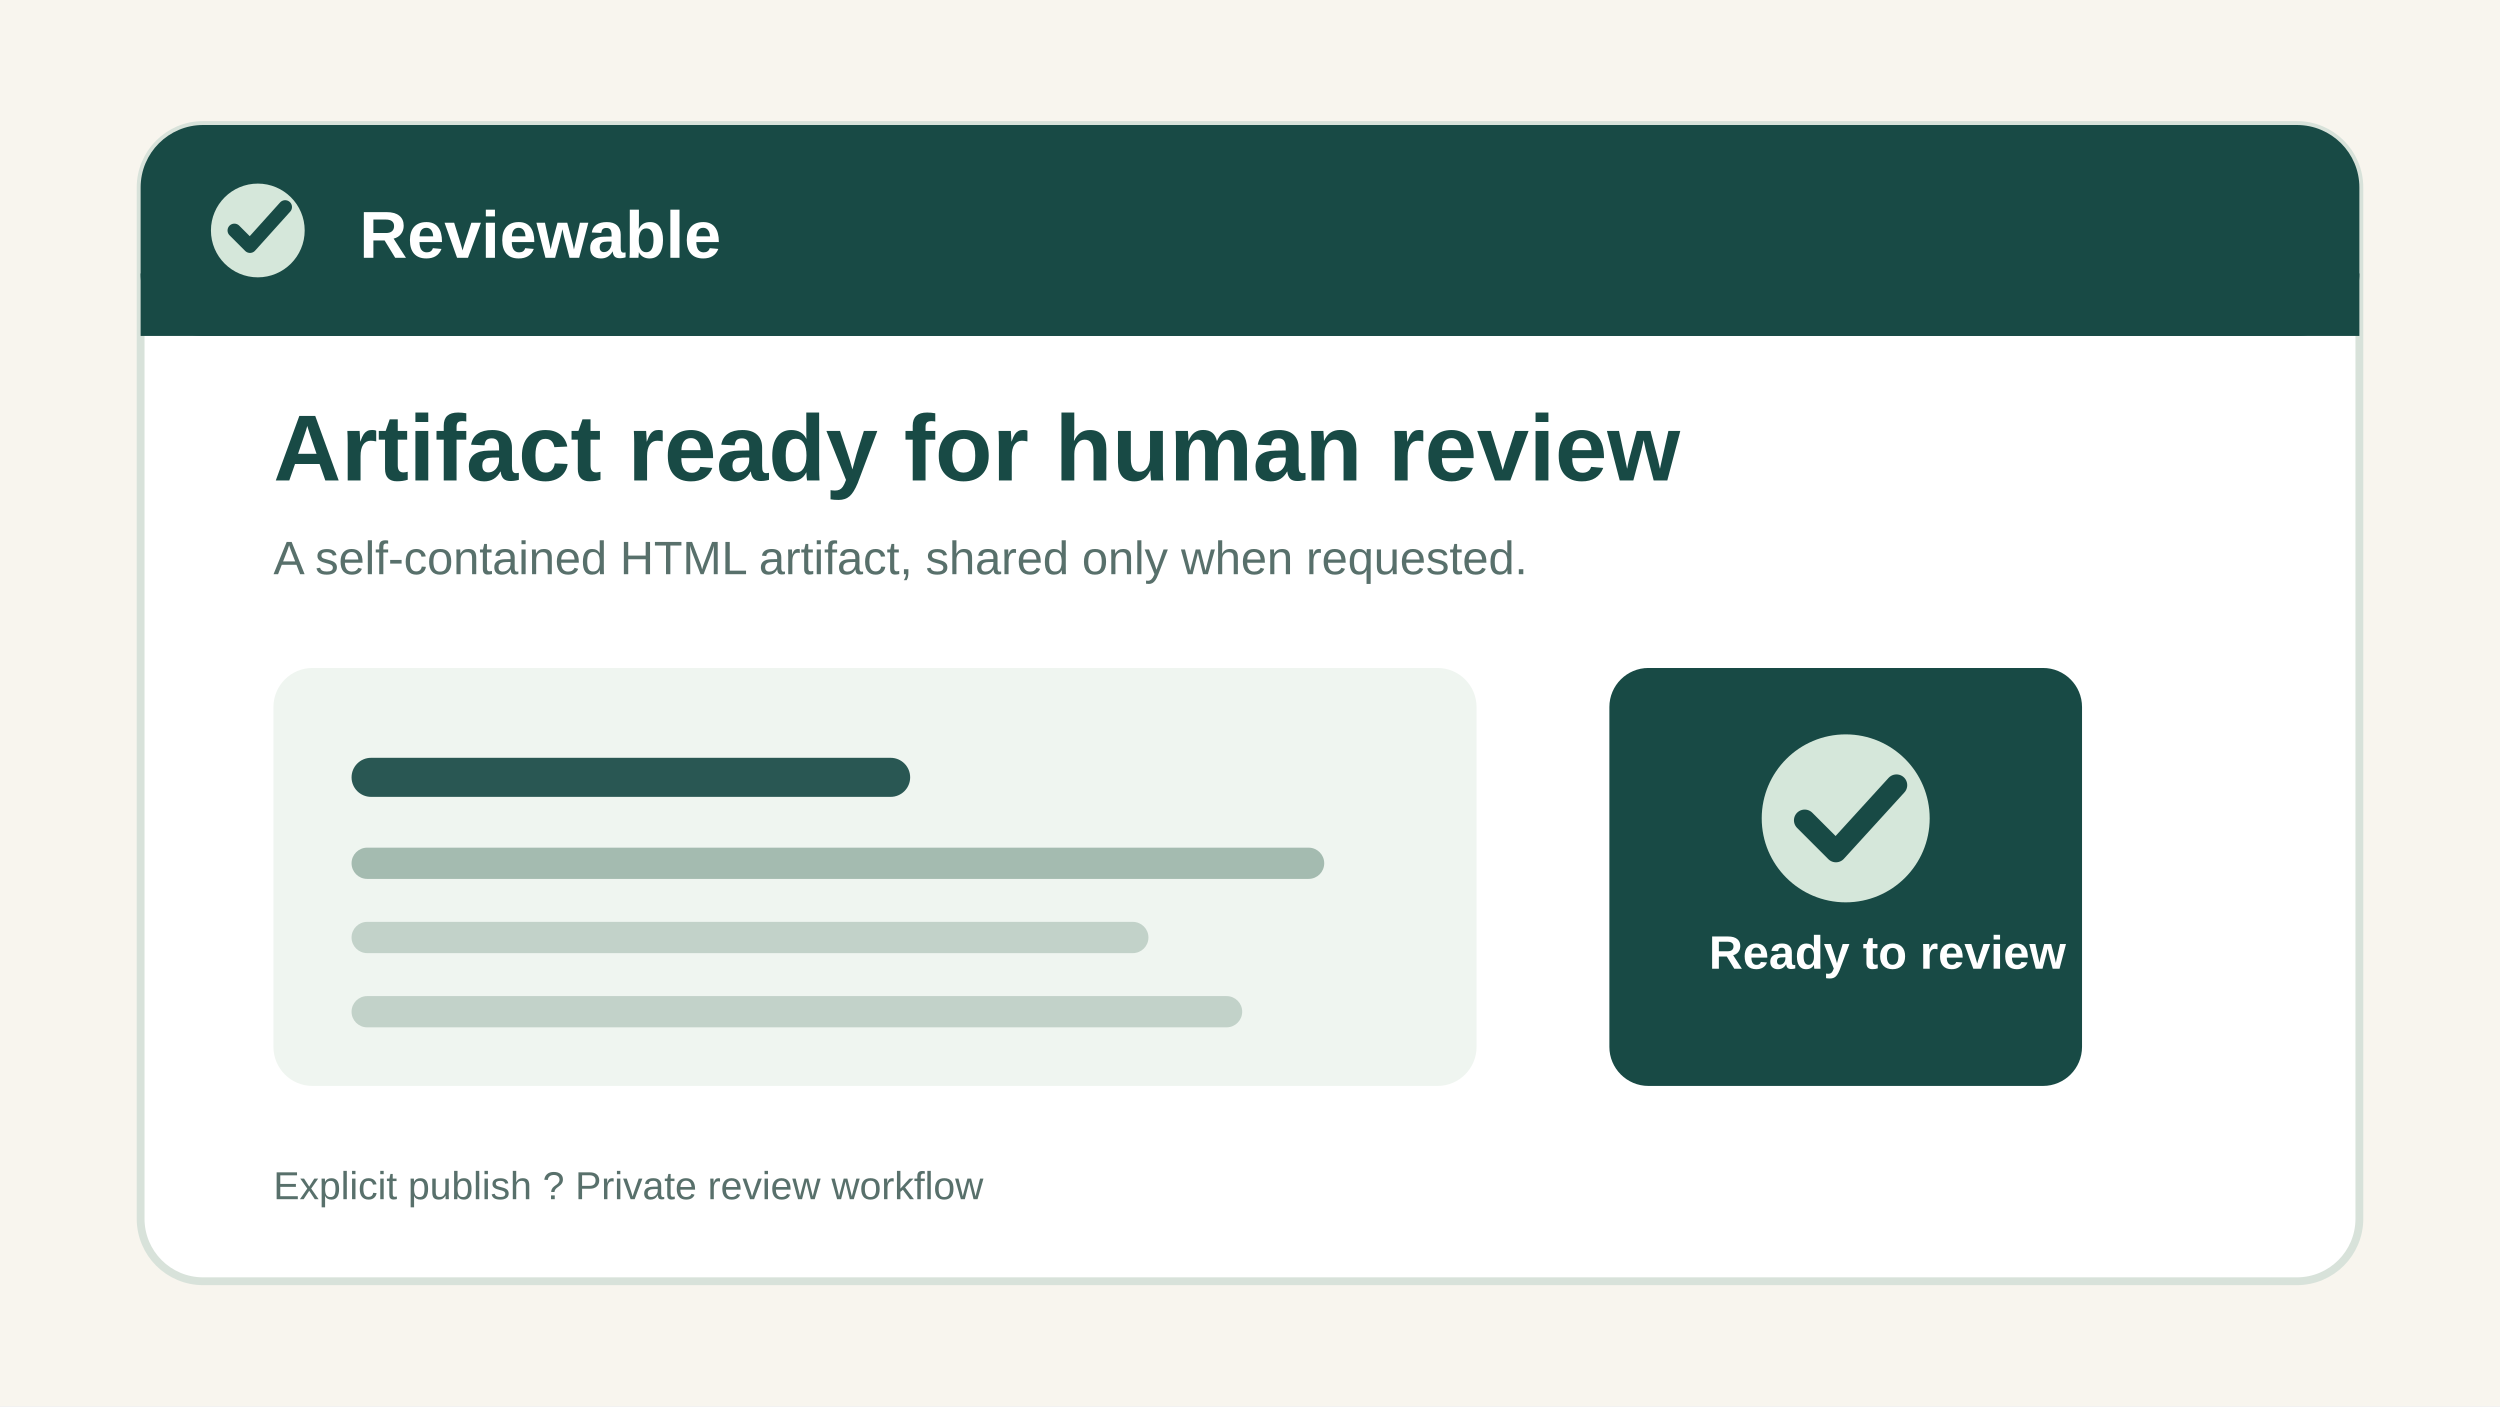
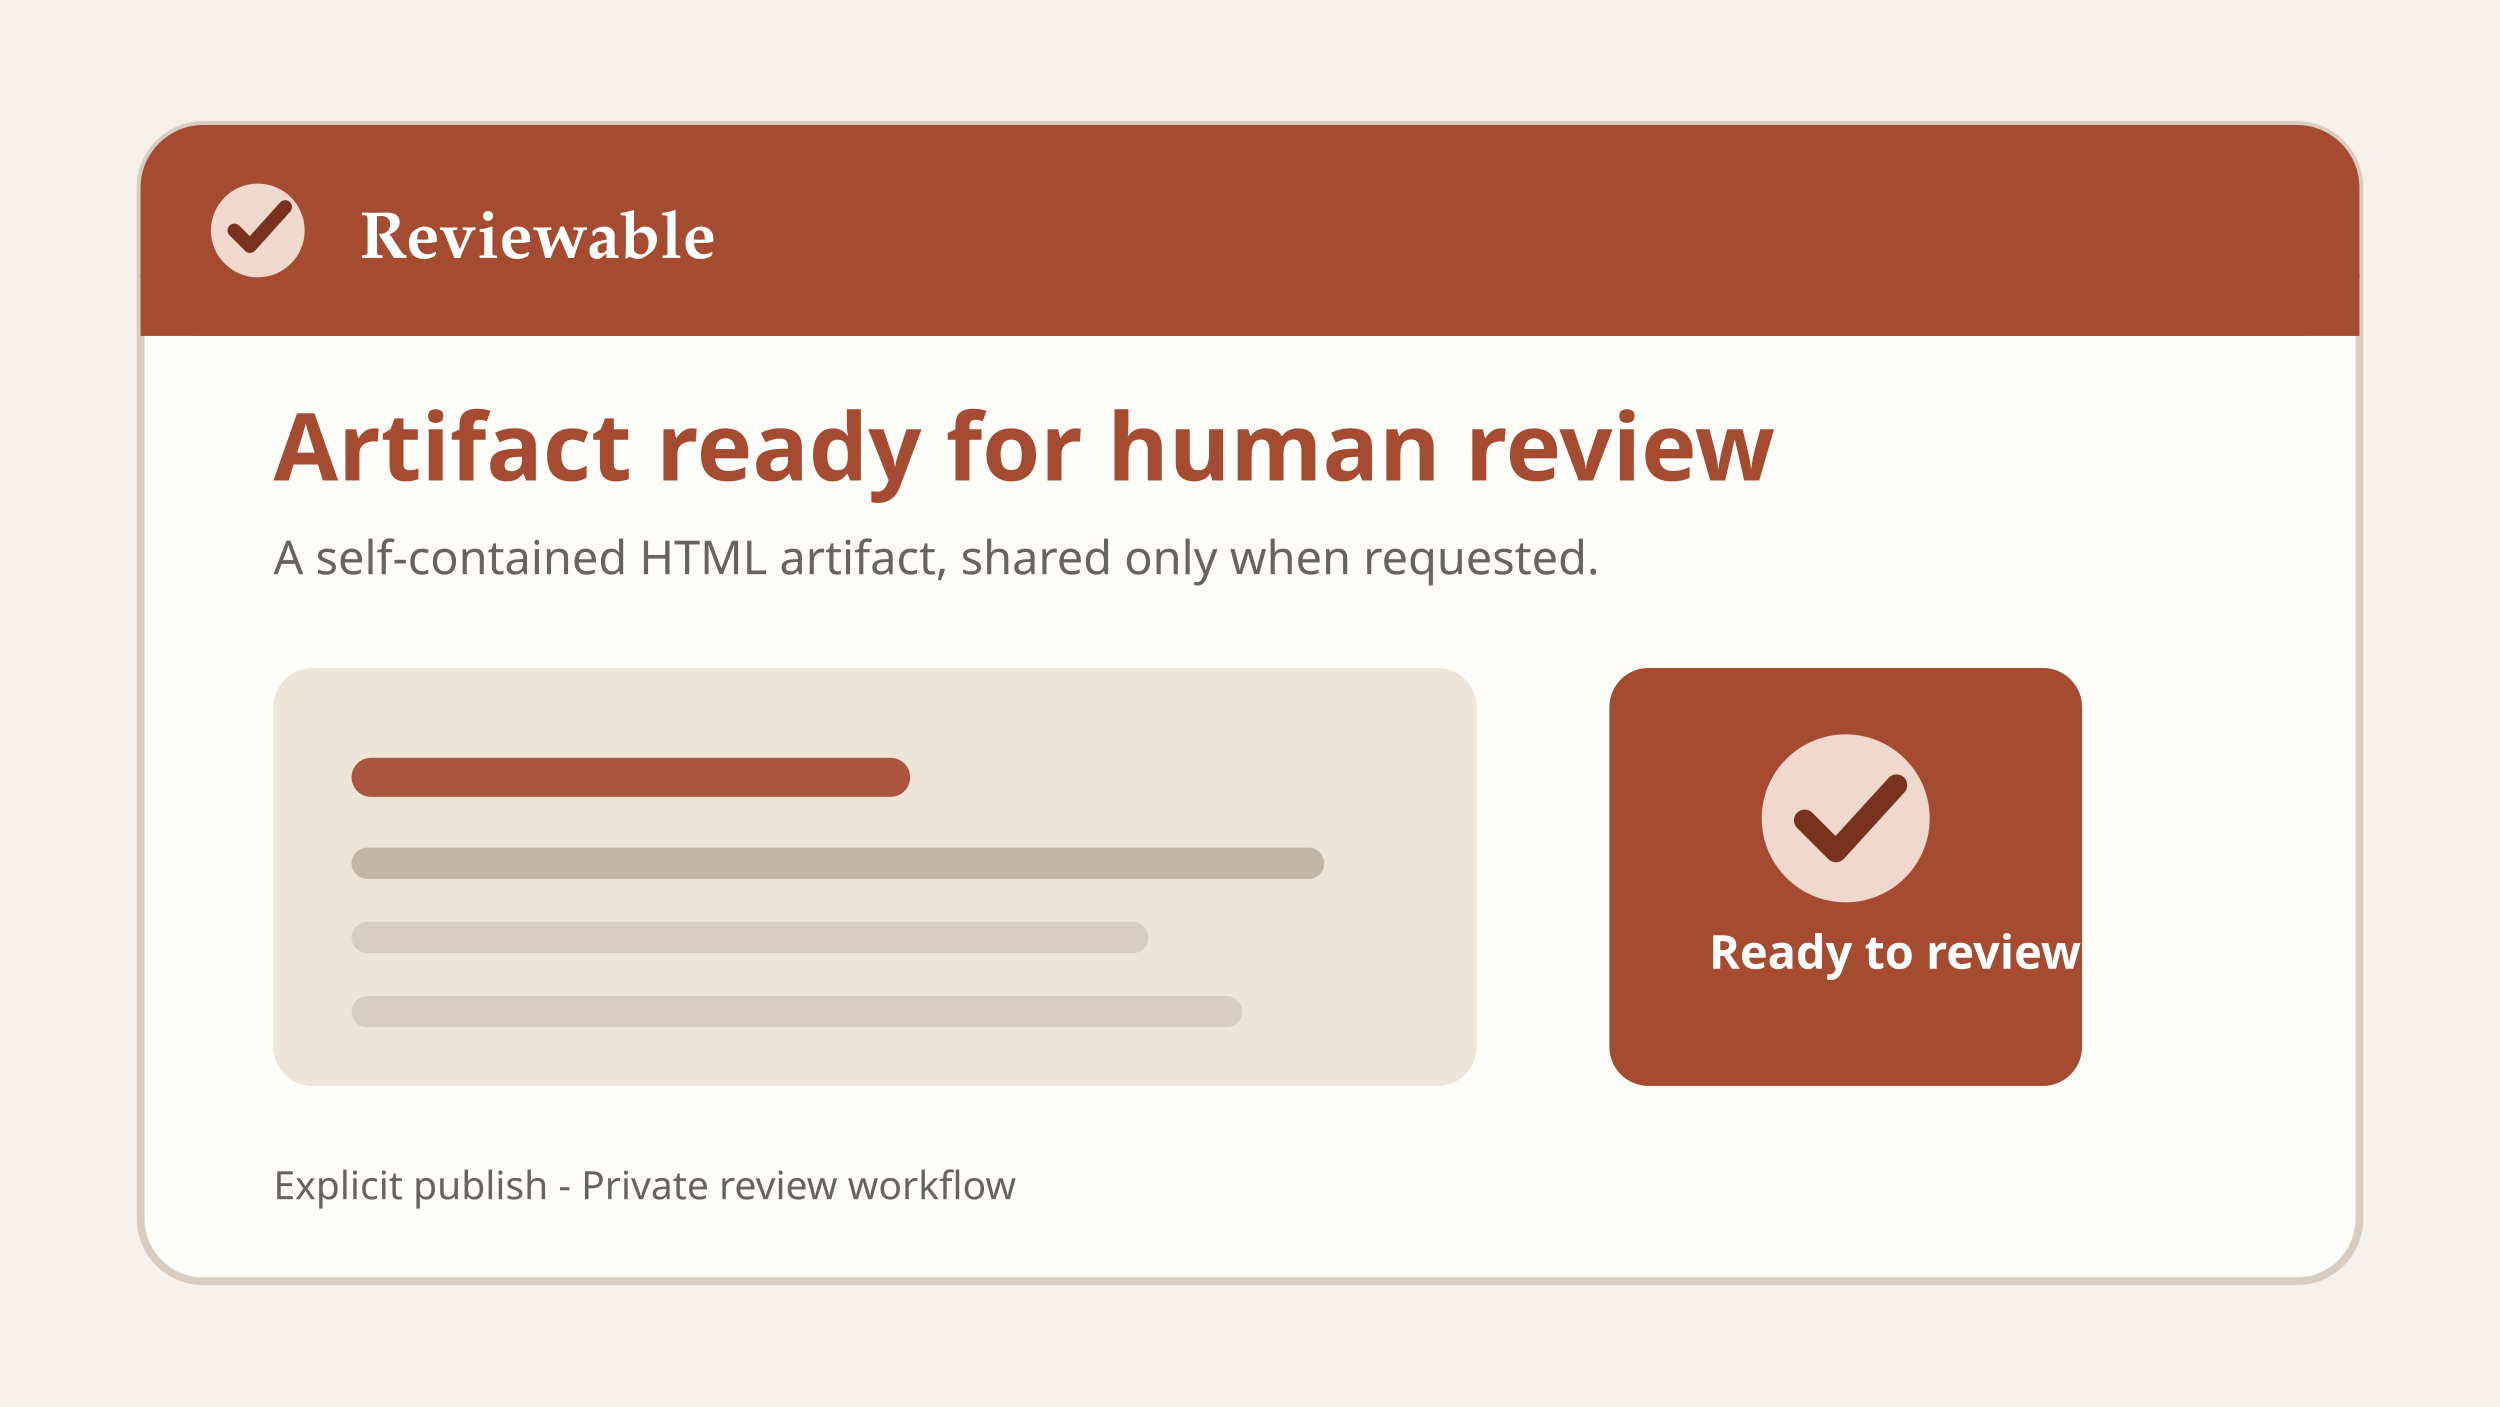
<svg xmlns="http://www.w3.org/2000/svg" viewBox="0 0 1280 720" role="img" aria-labelledby="title desc">
-   <rect width="1280" height="720" fill="#F8F5EE" />
-   <rect x="72" y="64" width="1136" height="592" rx="32" fill="#FFFFFF" stroke="#D8E2DA" stroke-width="4" />
-   <rect x="72" y="64" width="1136" height="108" rx="32" fill="#184A45" />
-   <rect x="72" y="140" width="1136" height="32" fill="#184A45" />
-   <circle cx="132" cy="118" r="24" fill="#D5E7DA" />
-   <path d="m120 118 8 8 18-20" fill="none" stroke="#184A45" stroke-linecap="round" stroke-linejoin="round" stroke-width="7" />
-   <text x="184" y="132" fill="#FFFFFF" font-family="Arial, Helvetica, sans-serif" font-size="34" font-weight="700">Reviewable</text>
-   <text x="140" y="246" fill="#184A45" font-family="Arial, Helvetica, sans-serif" font-size="48" font-weight="700">Artifact ready for human review</text>
-   <text x="140" y="294" fill="#58706B" font-family="Arial, Helvetica, sans-serif" font-size="24">A self-contained HTML artifact, shared only when requested.</text>
-   <rect x="140" y="342" width="616" height="214" rx="20" fill="#EFF5F0" />
-   <rect x="180" y="388" width="286" height="20" rx="10" fill="#184A45" opacity=".92" />
-   <rect x="180" y="434" width="498" height="16" rx="8" fill="#A4BBB0" />
-   <rect x="180" y="472" width="408" height="16" rx="8" fill="#C2D2C9" />
-   <rect x="180" y="510" width="456" height="16" rx="8" fill="#C2D2C9" />
-   <rect x="824" y="342" width="242" height="214" rx="20" fill="#184A45" />
-   <circle cx="945" cy="419" r="43" fill="#D5E7DA" />
-   <path d="m924 420 16 16 31-34" fill="none" stroke="#184A45" stroke-linecap="round" stroke-linejoin="round" stroke-width="11" />
-   <text x="875" y="496" fill="#FFFFFF" font-family="Arial, Helvetica, sans-serif" font-size="24" font-weight="700">Ready to review</text>
-   <text x="140" y="614" fill="#58706B" font-family="Arial, Helvetica, sans-serif" font-size="20">Explicit publish ? Private review workflow</text>
+   <rect width="1280" height="720" fill="#f6f1ea" />
+   <rect x="72" y="64" width="1136" height="592" rx="32" fill="#fffdfa" stroke="#d8cdc0" stroke-width="4" />
+   <rect x="72" y="64" width="1136" height="108" rx="32" fill="#a54b32" />
+   <rect x="72" y="140" width="1136" height="32" fill="#a54b32" />
+   <circle cx="132" cy="118" r="24" fill="#f0d8cc" />
+   <path d="m120 118 8 8 18-20" fill="none" stroke="#79321f" stroke-linecap="round" stroke-linejoin="round" stroke-width="7" />
+   <text x="184" y="132" fill="#FFFFFF" font-family="Georgia, 'Iowan Old Style', 'Palatino Linotype', Palatino, serif" font-size="34" font-weight="700">Reviewable</text>
+   <text x="140" y="246" fill="#a54b32" font-family="'Segoe UI', system-ui, sans-serif" font-size="48" font-weight="700">Artifact ready for human review</text>
+   <text x="140" y="294" fill="#67635e" font-family="'Segoe UI', system-ui, sans-serif" font-size="24">A self-contained HTML artifact, shared only when requested.</text>
+   <rect x="140" y="342" width="616" height="214" rx="20" fill="#eee4d8" />
+   <rect x="180" y="388" width="286" height="20" rx="10" fill="#a54b32" opacity=".92" />
+   <rect x="180" y="434" width="498" height="16" rx="8" fill="#c4b6a6" />
+   <rect x="180" y="472" width="408" height="16" rx="8" fill="#d8cdc0" />
+   <rect x="180" y="510" width="456" height="16" rx="8" fill="#d8cdc0" />
+   <rect x="824" y="342" width="242" height="214" rx="20" fill="#a54b32" />
+   <circle cx="945" cy="419" r="43" fill="#f0d8cc" />
+   <path d="m924 420 16 16 31-34" fill="none" stroke="#79321f" stroke-linecap="round" stroke-linejoin="round" stroke-width="11" />
+   <text x="875" y="496" fill="#FFFFFF" font-family="'Segoe UI', system-ui, sans-serif" font-size="24" font-weight="700">Ready to review</text>
+   <text x="140" y="614" fill="#67635e" font-family="'Segoe UI', system-ui, sans-serif" font-size="20">Explicit publish - Private review workflow</text>
</svg>
